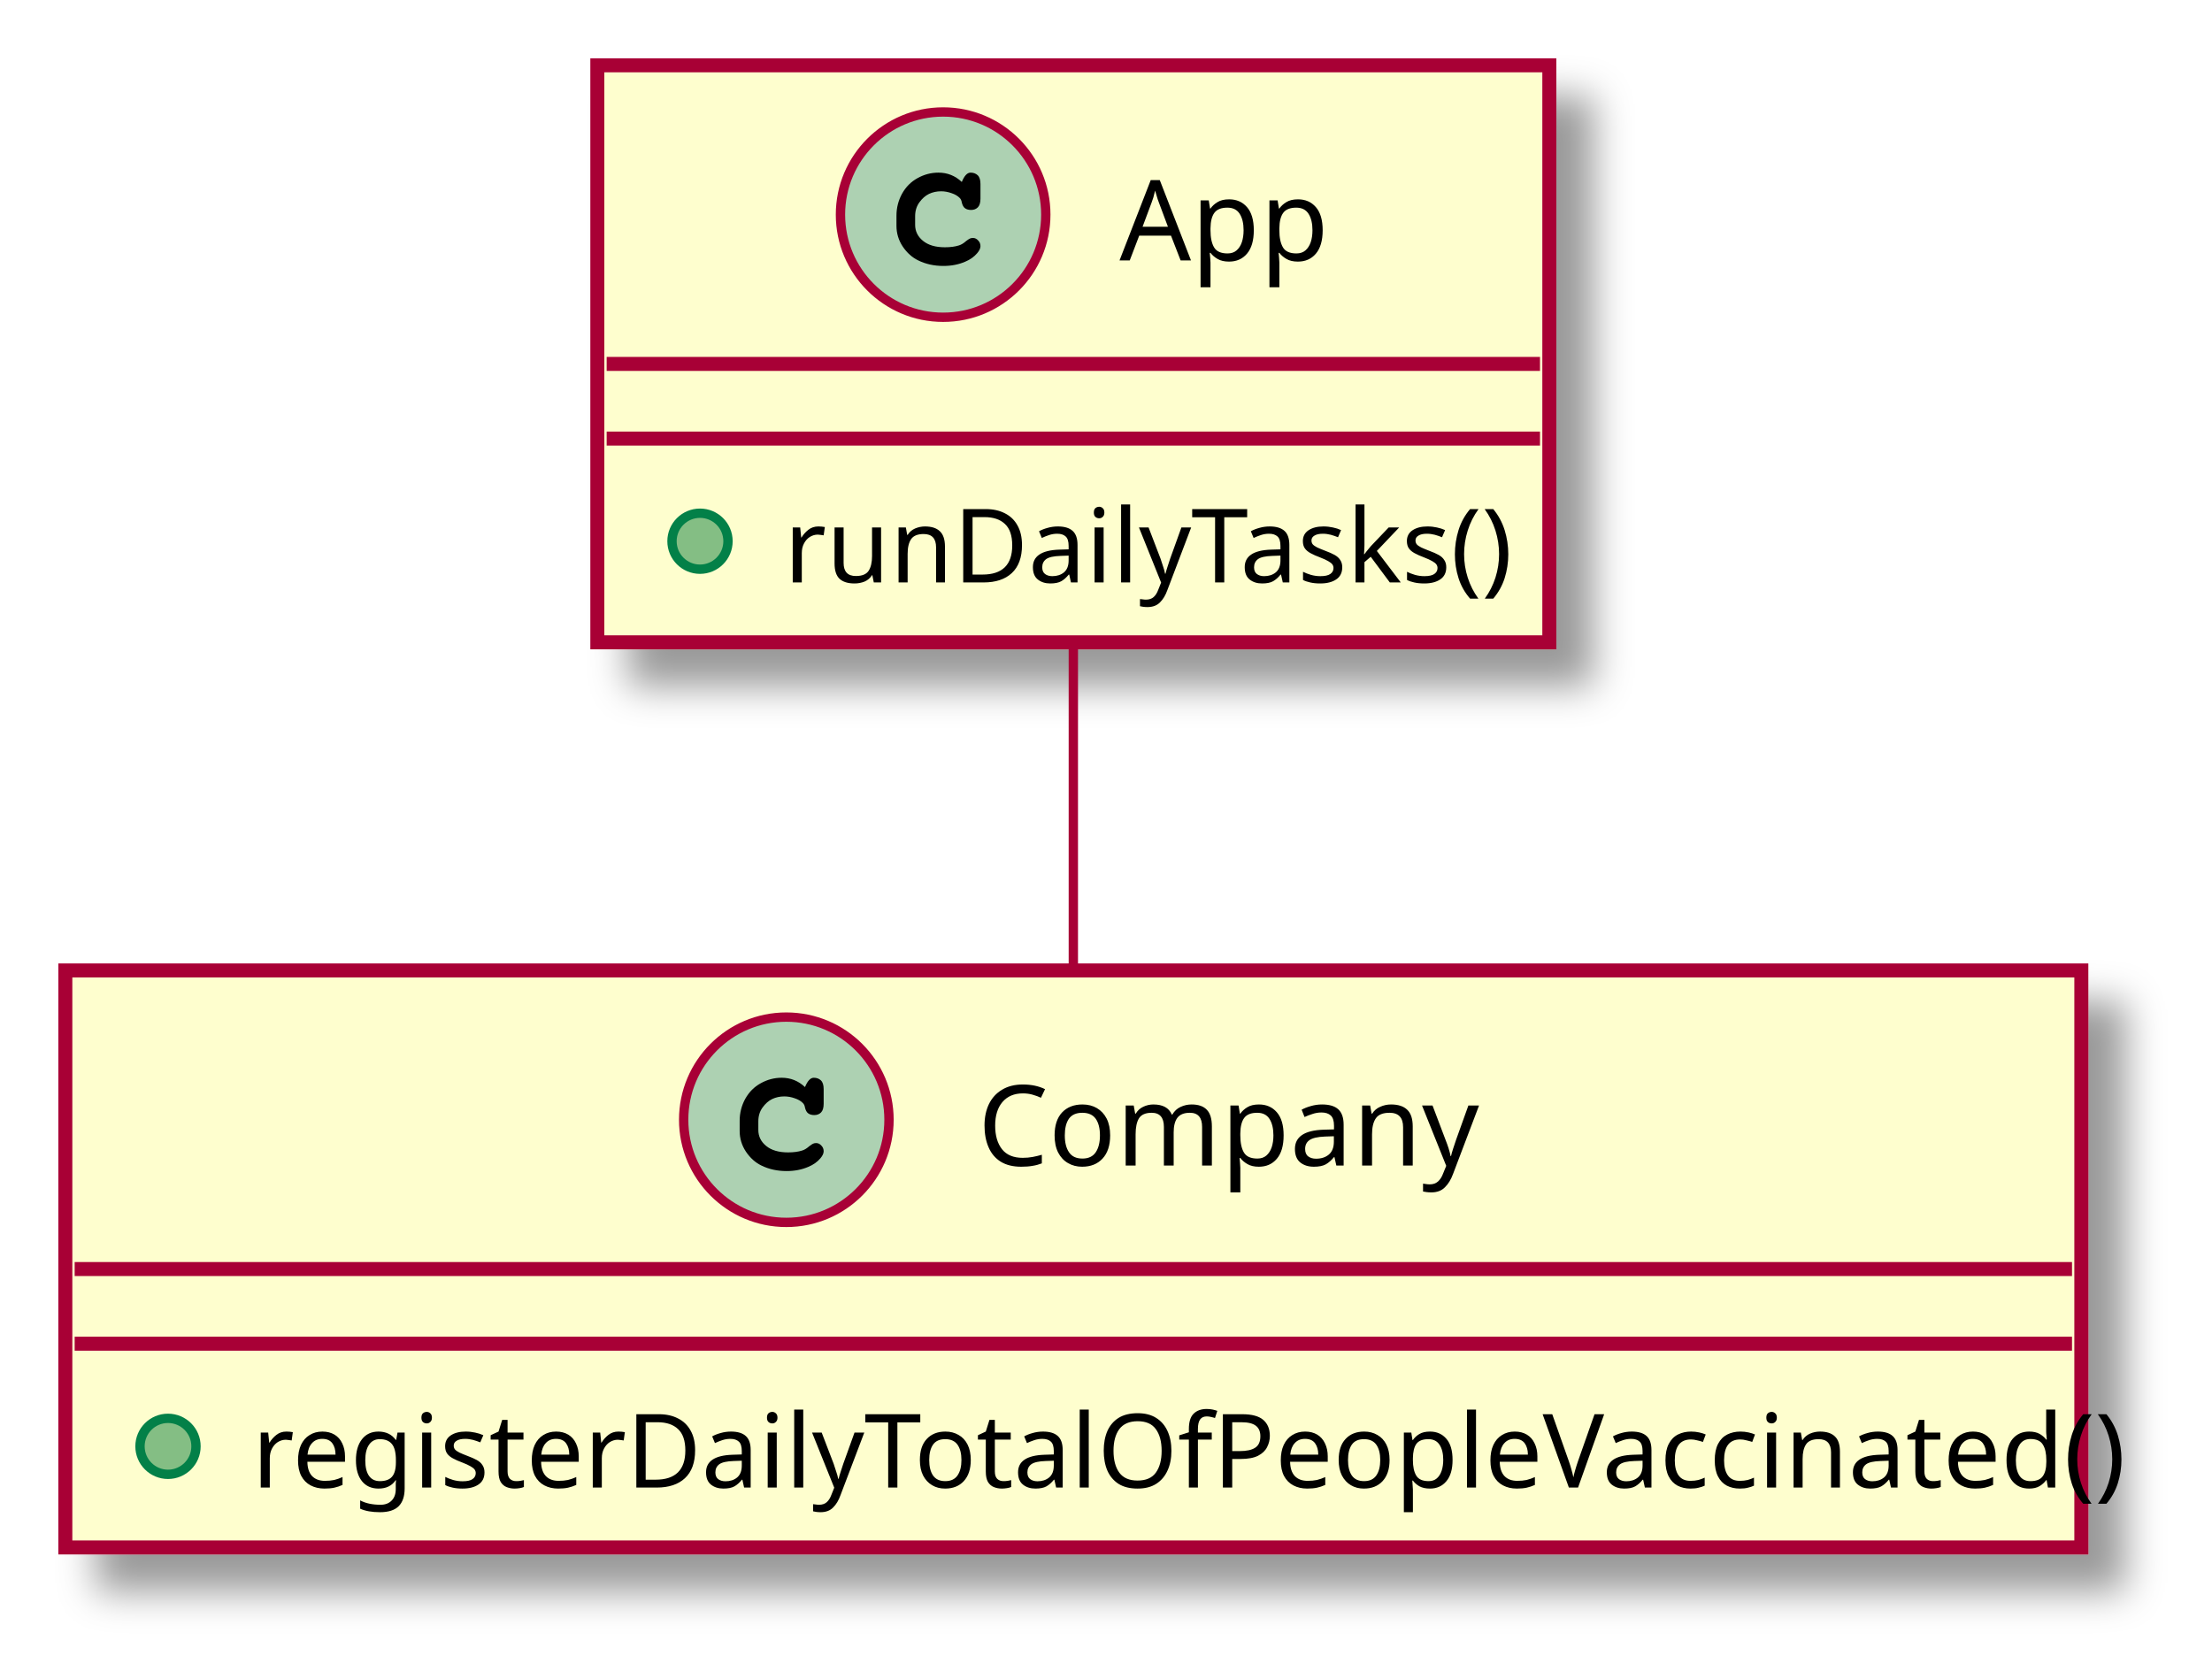
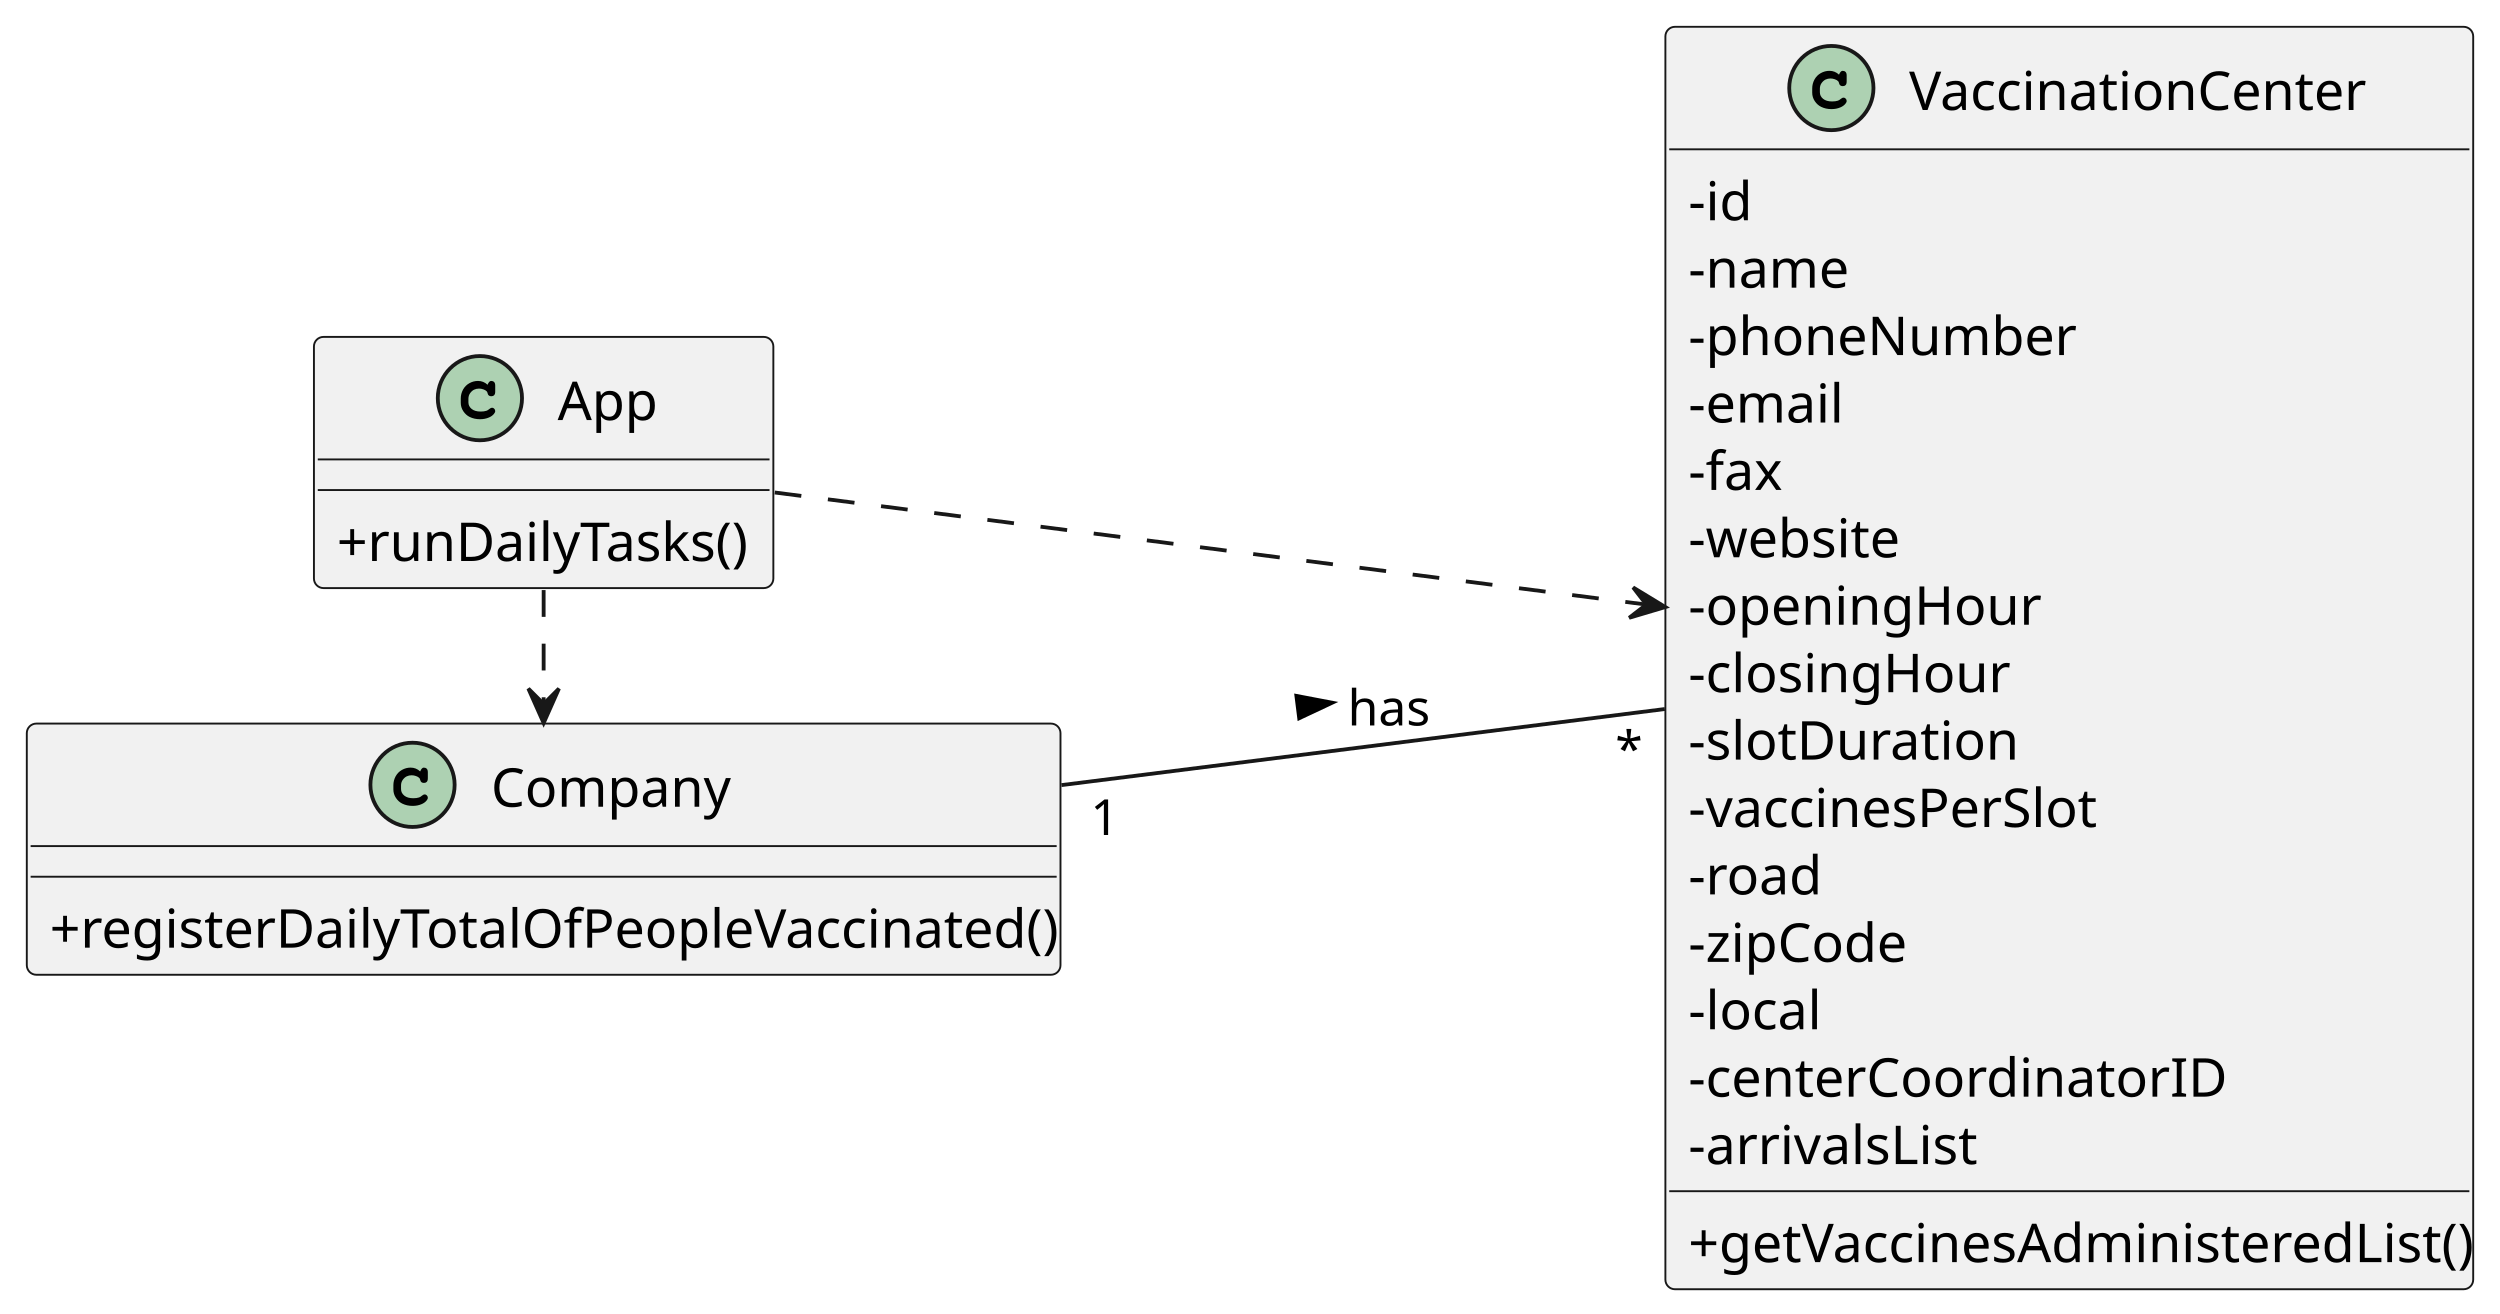
- <svg xmlns="http://www.w3.org/2000/svg" contentScriptType="application/ecmascript" contentStyleType="text/css" height="179px" preserveAspectRatio="none" style="width:237px;height:179px;background:#FFFFFF;" version="1.1" viewBox="0 0 237 179" width="237px" zoomAndPan="magnify">
-   <defs>
-     <filter height="300%" id="f1nz4tuwghvv31" width="300%" x="-1" y="-1">
-       <feGaussianBlur result="blurOut" stdDeviation="2.0" />
-       <feColorMatrix in="blurOut" result="blurOut2" type="matrix" values="0 0 0 0 0 0 0 0 0 0 0 0 0 0 0 0 0 0 .4 0" />
-       <feOffset dx="4.0" dy="4.0" in="blurOut2" result="blurOut3" />
-       <feBlend in="SourceGraphic" in2="blurOut3" mode="normal" />
-     </filter>
-   </defs>
+ <svg xmlns="http://www.w3.org/2000/svg" contentStyleType="text/css" height="343px" preserveAspectRatio="none" style="width:653px;height:343px;background:#FFFFFF;" version="1.1" viewBox="0 0 653 343" width="653px" zoomAndPan="magnify">
+   <defs />
  <g>
-     <rect codeLine="6" fill="#FEFECE" filter="url(#f1nz4tuwghvv31)" height="61.836" id="App" style="stroke:#A80036;stroke-width:1.5;" width="102" x="64" y="7" />
-     <ellipse cx="101.05" cy="23" fill="#ADD1B2" rx="11" ry="11" style="stroke:#A80036;stroke-width:1.0;" />
-     <path d="M103.05,19.5 Q103.253,19 103.487,18.75 Q103.722,18.5 103.987,18.5 Q104.456,18.5 104.753,18.781 Q105.05,19.062 105.05,19.719 L105.05,21.281 Q105.05,21.938 104.769,22.219 Q104.487,22.5 104.05,22.5 Q103.659,22.5 103.409,22.328 Q103.159,22.156 103.05,21.703 Q103.003,21.391 102.831,21.219 Q102.519,20.891 101.956,20.703 Q101.394,20.5 100.831,20.5 Q100.128,20.5 99.534,20.781 Q98.956,21.062 98.503,21.688 Q98.05,22.312 98.05,23.172 L98.05,24.094 Q98.05,25.125 98.894,25.812 Q99.737,26.5 101.237,26.5 Q102.128,26.5 102.753,26.297 Q103.112,26.188 103.519,25.828 Q103.784,25.625 103.925,25.562 Q104.066,25.5 104.237,25.5 Q104.566,25.5 104.8,25.766 Q105.05,26.016 105.05,26.375 Q105.05,26.719 104.706,27.125 Q104.206,27.719 103.409,28.047 Q102.362,28.5 101.081,28.5 Q99.581,28.5 98.378,27.906 Q97.409,27.438 96.722,26.422 Q96.05,25.406 96.05,24.203 L96.05,23.109 Q96.05,21.859 96.644,20.766 Q97.253,19.672 98.3,19.094 Q99.362,18.5 100.55,18.5 Q101.269,18.5 101.894,18.75 Q102.519,19 103.05,19.5 Z " fill="#000000" />
-     <text fill="#000000" font-family="sans-serif" font-size="12" lengthAdjust="spacing" textLength="21" x="119.95" y="27.91">App</text>
-     <line style="stroke:#A80036;stroke-width:1.5;" x1="65" x2="165" y1="39" y2="39" />
-     <line style="stroke:#A80036;stroke-width:1.5;" x1="65" x2="165" y1="47" y2="47" />
-     <ellipse cx="75" cy="58" fill="#84BE84" rx="3" ry="3" style="stroke:#038048;stroke-width:1.0;" />
-     <text fill="#000000" font-family="sans-serif" font-size="11" lengthAdjust="spacing" textLength="76" x="84" y="62.419">runDailyTasks()</text>
-     <rect codeLine="11" fill="#FEFECE" filter="url(#f1nz4tuwghvv31)" height="61.836" id="Company" style="stroke:#A80036;stroke-width:1.5;" width="216" x="7" y="104" />
-     <ellipse cx="84.25" cy="120" fill="#ADD1B2" rx="11" ry="11" style="stroke:#A80036;stroke-width:1.0;" />
-     <path d="M86.25,116.5 Q86.453,116 86.688,115.75 Q86.922,115.5 87.188,115.5 Q87.656,115.5 87.953,115.781 Q88.25,116.062 88.25,116.719 L88.25,118.281 Q88.25,118.938 87.969,119.219 Q87.688,119.5 87.25,119.5 Q86.859,119.5 86.609,119.328 Q86.359,119.156 86.25,118.703 Q86.203,118.391 86.031,118.219 Q85.719,117.891 85.156,117.703 Q84.594,117.5 84.031,117.5 Q83.328,117.5 82.734,117.781 Q82.156,118.062 81.703,118.688 Q81.25,119.312 81.25,120.172 L81.25,121.094 Q81.25,122.125 82.094,122.812 Q82.938,123.5 84.438,123.5 Q85.328,123.5 85.953,123.297 Q86.312,123.188 86.719,122.828 Q86.984,122.625 87.125,122.562 Q87.266,122.5 87.438,122.5 Q87.766,122.5 88,122.766 Q88.25,123.016 88.25,123.375 Q88.25,123.719 87.906,124.125 Q87.406,124.719 86.609,125.047 Q85.562,125.5 84.281,125.5 Q82.781,125.5 81.578,124.906 Q80.609,124.438 79.922,123.422 Q79.25,122.406 79.25,121.203 L79.25,120.109 Q79.25,118.859 79.844,117.766 Q80.453,116.672 81.5,116.094 Q82.562,115.5 83.75,115.5 Q84.469,115.5 85.094,115.75 Q85.719,116 86.25,116.5 Z " fill="#000000" />
-     <text fill="#000000" font-family="sans-serif" font-size="12" lengthAdjust="spacing" textLength="53" x="104.75" y="124.91">Company</text>
-     <line style="stroke:#A80036;stroke-width:1.5;" x1="8" x2="222" y1="136" y2="136" />
-     <line style="stroke:#A80036;stroke-width:1.5;" x1="8" x2="222" y1="144" y2="144" />
-     <ellipse cx="18" cy="155" fill="#84BE84" rx="3" ry="3" style="stroke:#038048;stroke-width:1.0;" />
-     <text fill="#000000" font-family="sans-serif" font-size="11" lengthAdjust="spacing" textLength="190" x="27" y="159.419">registerDailyTotalOfPeopleVaccinated()</text>
-     <path codeLine="19" d="M115,69.16 C115,80.75 115,92.34 115,103.93 " fill="none" id="App-Company" style="stroke:#A80036;stroke-width:1.0;" />
+     <g id="elem_App">
+       <rect codeLine="6" fill="#F1F1F1" height="65.609" id="App" rx="2.5" ry="2.5" style="stroke:#181818;stroke-width:0.5;" width="120" x="82" y="88" />
+       <ellipse cx="125.35" cy="104" fill="#ADD1B2" rx="11" ry="11" style="stroke:#181818;stroke-width:1.0;" />
+       <path d="M127.35,100.5 Q127.553,100 127.787,99.75 Q128.022,99.5 128.287,99.5 Q128.756,99.5 129.053,99.781 Q129.35,100.062 129.35,100.719 L129.35,102.281 Q129.35,102.938 129.069,103.219 Q128.787,103.5 128.35,103.5 Q127.959,103.5 127.709,103.328 Q127.459,103.156 127.35,102.703 Q127.303,102.391 127.131,102.219 Q126.819,101.891 126.256,101.703 Q125.694,101.5 125.131,101.5 Q124.428,101.5 123.834,101.781 Q123.256,102.062 122.803,102.688 Q122.35,103.312 122.35,104.172 L122.35,105.094 Q122.35,106.125 123.194,106.812 Q124.037,107.5 125.537,107.5 Q126.428,107.5 127.053,107.297 Q127.412,107.188 127.819,106.828 Q128.084,106.625 128.225,106.562 Q128.366,106.5 128.537,106.5 Q128.866,106.5 129.1,106.766 Q129.35,107.016 129.35,107.375 Q129.35,107.719 129.006,108.125 Q128.506,108.719 127.709,109.047 Q126.662,109.5 125.381,109.5 Q123.881,109.5 122.678,108.906 Q121.709,108.438 121.022,107.422 Q120.35,106.406 120.35,105.203 L120.35,104.109 Q120.35,102.859 120.944,101.766 Q121.553,100.672 122.6,100.094 Q123.662,99.5 124.85,99.5 Q125.569,99.5 126.194,99.75 Q126.819,100 127.35,100.5 Z " fill="#000000" />
+       <text fill="#000000" font-family="sans-serif" font-size="14" lengthAdjust="spacing" textLength="25" x="145.65" y="109.728">App</text>
+       <line style="stroke:#181818;stroke-width:0.5;" x1="83" x2="201" y1="120" y2="120" />
+       <line style="stroke:#181818;stroke-width:0.5;" x1="83" x2="201" y1="128" y2="128" />
+       <text fill="#000000" font-family="sans-serif" font-size="14" lengthAdjust="spacing" textLength="108" x="88" y="146.533">+runDailyTasks()</text>
+     </g>
+     <g id="elem_VaccinationCenter">
+       <rect codeLine="10" fill="#F1F1F1" height="329.75" id="VaccinationCenter" rx="2.5" ry="2.5" style="stroke:#181818;stroke-width:0.5;" width="211" x="435" y="7" />
+       <ellipse cx="478.35" cy="23" fill="#ADD1B2" rx="11" ry="11" style="stroke:#181818;stroke-width:1.0;" />
+       <path d="M480.35,19.5 Q480.553,19 480.788,18.75 Q481.022,18.5 481.288,18.5 Q481.756,18.5 482.053,18.781 Q482.35,19.062 482.35,19.719 L482.35,21.281 Q482.35,21.938 482.069,22.219 Q481.788,22.5 481.35,22.5 Q480.959,22.5 480.709,22.328 Q480.459,22.156 480.35,21.703 Q480.303,21.391 480.131,21.219 Q479.819,20.891 479.256,20.703 Q478.694,20.5 478.131,20.5 Q477.428,20.5 476.834,20.781 Q476.256,21.062 475.803,21.688 Q475.35,22.312 475.35,23.172 L475.35,24.094 Q475.35,25.125 476.194,25.812 Q477.038,26.5 478.538,26.5 Q479.428,26.5 480.053,26.297 Q480.413,26.188 480.819,25.828 Q481.084,25.625 481.225,25.562 Q481.366,25.5 481.538,25.5 Q481.866,25.5 482.1,25.766 Q482.35,26.016 482.35,26.375 Q482.35,26.719 482.006,27.125 Q481.506,27.719 480.709,28.047 Q479.663,28.5 478.381,28.5 Q476.881,28.5 475.678,27.906 Q474.709,27.438 474.022,26.422 Q473.35,25.406 473.35,24.203 L473.35,23.109 Q473.35,21.859 473.944,20.766 Q474.553,19.672 475.6,19.094 Q476.663,18.5 477.85,18.5 Q478.569,18.5 479.194,18.75 Q479.819,19 480.35,19.5 Z " fill="#000000" />
+       <text fill="#000000" font-family="sans-serif" font-size="14" lengthAdjust="spacing" textLength="116" x="498.65" y="28.729">VaccinationCenter</text>
+       <line style="stroke:#181818;stroke-width:0.5;" x1="436" x2="645" y1="39" y2="39" />
+       <text fill="#000000" font-family="sans-serif" font-size="14" lengthAdjust="spacing" textLength="16" x="441" y="57.533">-id</text>
+       <text fill="#000000" font-family="sans-serif" font-size="14" lengthAdjust="spacing" textLength="40" x="441" y="75.143">-name</text>
+       <text fill="#000000" font-family="sans-serif" font-size="14" lengthAdjust="spacing" textLength="94" x="441" y="92.752">-phoneNumber</text>
+       <text fill="#000000" font-family="sans-serif" font-size="14" lengthAdjust="spacing" textLength="38" x="441" y="110.361">-email</text>
+       <text fill="#000000" font-family="sans-serif" font-size="14" lengthAdjust="spacing" textLength="23" x="441" y="127.971">-fax</text>
+       <text fill="#000000" font-family="sans-serif" font-size="14" lengthAdjust="spacing" textLength="52" x="441" y="145.58">-website</text>
+       <text fill="#000000" font-family="sans-serif" font-size="14" lengthAdjust="spacing" textLength="86" x="441" y="163.19">-openingHour</text>
+       <text fill="#000000" font-family="sans-serif" font-size="14" lengthAdjust="spacing" textLength="79" x="441" y="180.799">-closingHour</text>
+       <text fill="#000000" font-family="sans-serif" font-size="14" lengthAdjust="spacing" textLength="81" x="441" y="198.408">-slotDuration</text>
+       <text fill="#000000" font-family="sans-serif" font-size="14" lengthAdjust="spacing" textLength="106" x="441" y="216.018">-vaccinesPerSlot</text>
+       <text fill="#000000" font-family="sans-serif" font-size="14" lengthAdjust="spacing" textLength="34" x="441" y="233.627">-road</text>
+       <text fill="#000000" font-family="sans-serif" font-size="14" lengthAdjust="spacing" textLength="56" x="441" y="251.236">-zipCode</text>
+       <text fill="#000000" font-family="sans-serif" font-size="14" lengthAdjust="spacing" textLength="34" x="441" y="268.846">-local</text>
+       <text fill="#000000" font-family="sans-serif" font-size="14" lengthAdjust="spacing" textLength="133" x="441" y="286.455">-centerCoordinatorID</text>
+       <text fill="#000000" font-family="sans-serif" font-size="14" lengthAdjust="spacing" textLength="73" x="441" y="304.065">-arrivalsList</text>
+       <line style="stroke:#181818;stroke-width:0.5;" x1="436" x2="645" y1="311.141" y2="311.141" />
+       <text fill="#000000" font-family="sans-serif" font-size="14" lengthAdjust="spacing" textLength="199" x="441" y="329.674">+getVaccinesAdministeredList()</text>
+     </g>
+     <g id="elem_Company">
+       <rect codeLine="30" fill="#F1F1F1" height="65.609" id="Company" rx="2.5" ry="2.5" style="stroke:#181818;stroke-width:0.5;" width="270" x="7" y="189" />
+       <ellipse cx="107.75" cy="205" fill="#ADD1B2" rx="11" ry="11" style="stroke:#181818;stroke-width:1.0;" />
+       <path d="M109.75,201.5 Q109.953,201 110.188,200.75 Q110.422,200.5 110.688,200.5 Q111.156,200.5 111.453,200.781 Q111.75,201.062 111.75,201.719 L111.75,203.281 Q111.75,203.938 111.469,204.219 Q111.188,204.5 110.75,204.5 Q110.359,204.5 110.109,204.328 Q109.859,204.156 109.75,203.703 Q109.703,203.391 109.531,203.219 Q109.219,202.891 108.656,202.703 Q108.094,202.5 107.531,202.5 Q106.828,202.5 106.234,202.781 Q105.656,203.062 105.203,203.688 Q104.75,204.312 104.75,205.172 L104.75,206.094 Q104.75,207.125 105.594,207.812 Q106.438,208.5 107.938,208.5 Q108.828,208.5 109.453,208.297 Q109.812,208.188 110.219,207.828 Q110.484,207.625 110.625,207.562 Q110.766,207.5 110.938,207.5 Q111.266,207.5 111.5,207.766 Q111.75,208.016 111.75,208.375 Q111.75,208.719 111.406,209.125 Q110.906,209.719 110.109,210.047 Q109.062,210.5 107.781,210.5 Q106.281,210.5 105.078,209.906 Q104.109,209.438 103.422,208.422 Q102.75,207.406 102.75,206.203 L102.75,205.109 Q102.75,203.859 103.344,202.766 Q103.953,201.672 105,201.094 Q106.062,200.5 107.25,200.5 Q107.969,200.5 108.594,200.75 Q109.219,201 109.75,201.5 Z " fill="#000000" />
+       <text fill="#000000" font-family="sans-serif" font-size="14" lengthAdjust="spacing" textLength="60" x="128.25" y="210.728">Company</text>
+       <line style="stroke:#181818;stroke-width:0.5;" x1="8" x2="276" y1="221" y2="221" />
+       <line style="stroke:#181818;stroke-width:0.5;" x1="8" x2="276" y1="229" y2="229" />
+       <text fill="#000000" font-family="sans-serif" font-size="14" lengthAdjust="spacing" textLength="258" x="13" y="247.533">+registerDailyTotalOfPeopleVaccinated()</text>
+     </g>
+     <g id="link_App_Company">
+       <path codeLine="38" d="M142,154.13 C142,163.99 142,173.85 142,183.7 " fill="none" id="App-to-Company" style="stroke:#181818;stroke-width:1.0;stroke-dasharray:7.0,7.0;" />
+       <polygon fill="#181818" points="142,188.86,146,179.86,142,183.86,138,179.86,142,188.86" style="stroke:#181818;stroke-width:1.0;" />
+     </g>
+     <g id="link_App_VaccinationCenter">
+       <path codeLine="39" d="M202.36,128.64 C262.28,136.34 356.21,148.42 429.72,157.88 " fill="none" id="App-to-VaccinationCenter" style="stroke:#181818;stroke-width:1.0;stroke-dasharray:7.0,7.0;" />
+       <polygon fill="#181818" points="434.98,158.56,426.569,153.436,430.022,157.917,425.54,161.369,434.98,158.56" style="stroke:#181818;stroke-width:1.0;" />
+     </g>
+     <g id="link_Company_VaccinationCenter">
+       <path codeLine="40" d="M277.24,205.07 C328.68,198.58 386.58,191.28 434.85,185.2 " fill="none" id="Company-VaccinationCenter" style="stroke:#181818;stroke-width:1.0;" />
+       <polygon fill="#000000" points="347.961,183.55,338.619,181.766,339.354,187.598,347.961,183.55" style="stroke:#000000;stroke-width:1.0;" />
+       <text fill="#000000" font-family="sans-serif" font-size="13" lengthAdjust="spacing" textLength="21" x="352" y="189.495">has</text>
+       <text fill="#000000" font-family="sans-serif" font-size="13" lengthAdjust="spacing" textLength="7" x="284.827" y="218.097">1</text>
+       <text fill="#000000" font-family="sans-serif" font-size="13" lengthAdjust="spacing" textLength="5" x="421.908" y="200.274">*</text>
+     </g>
  </g>
</svg>
